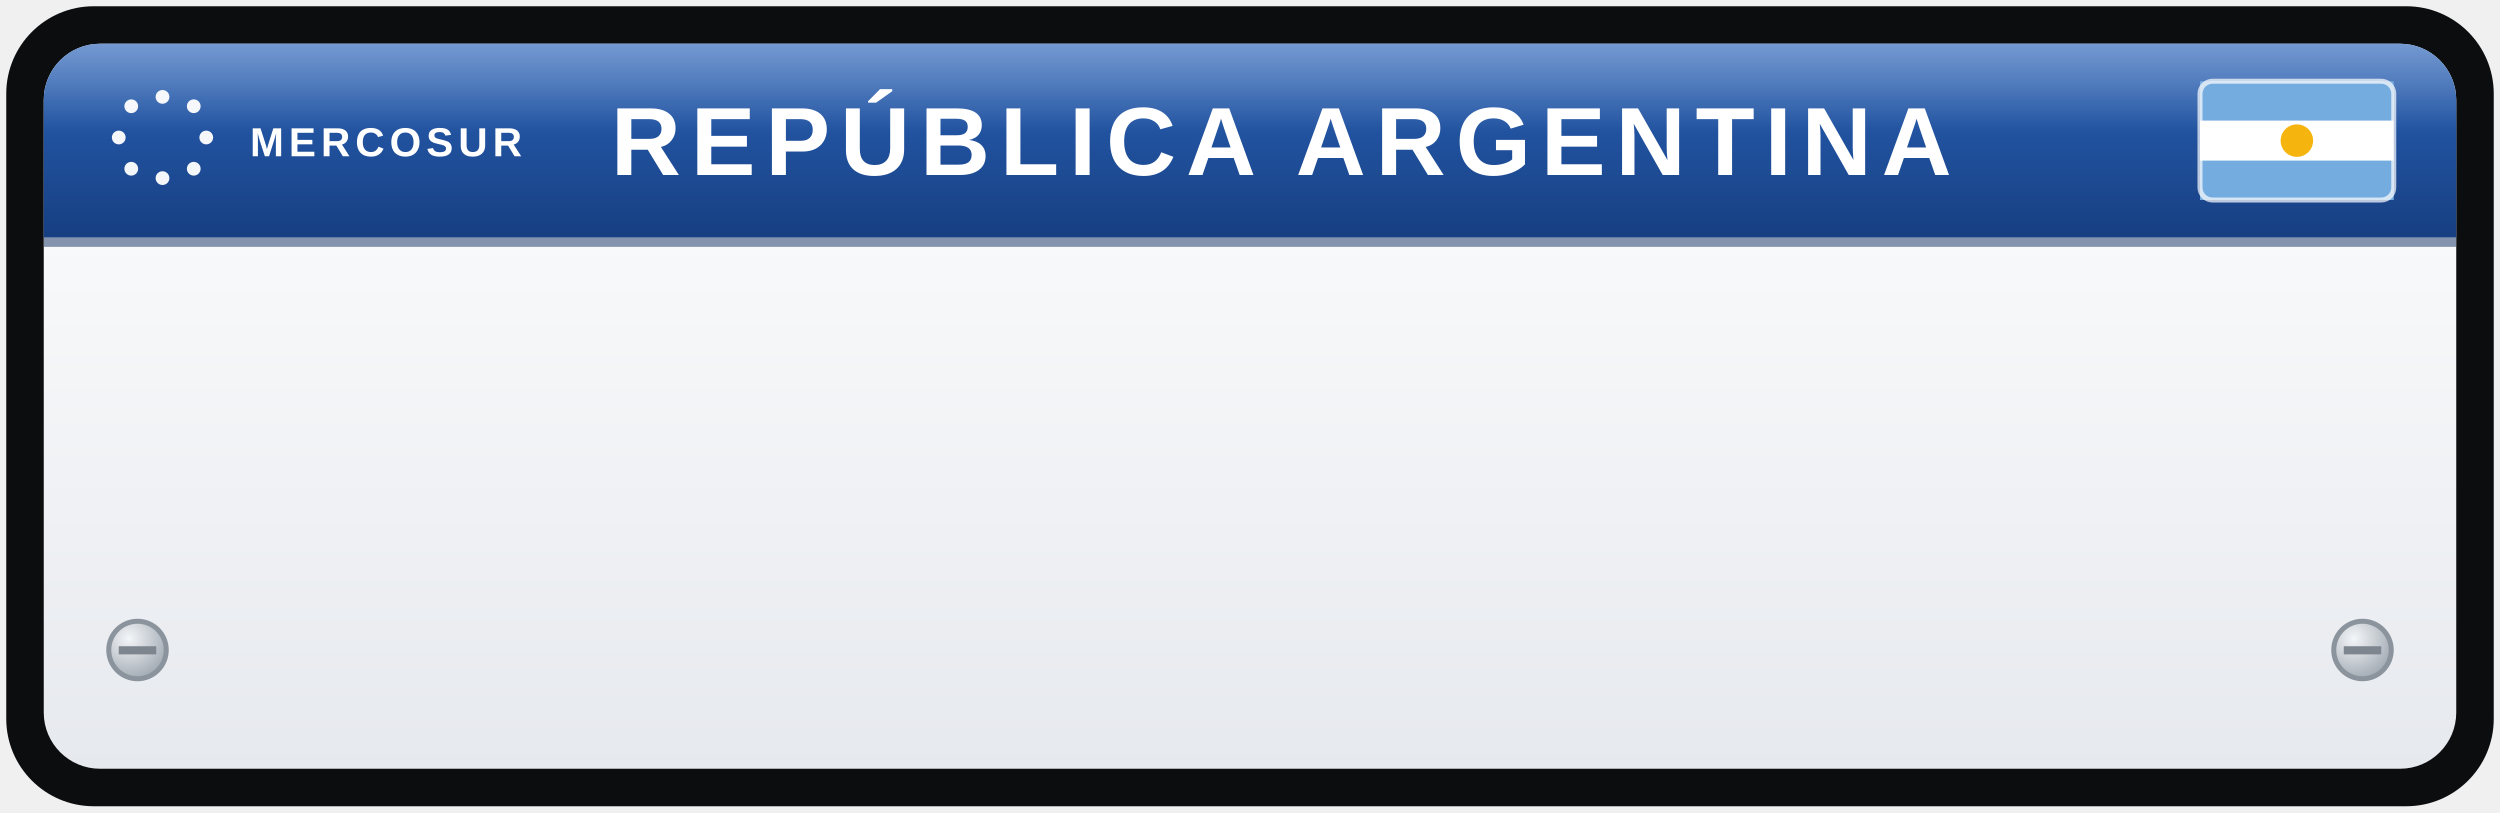
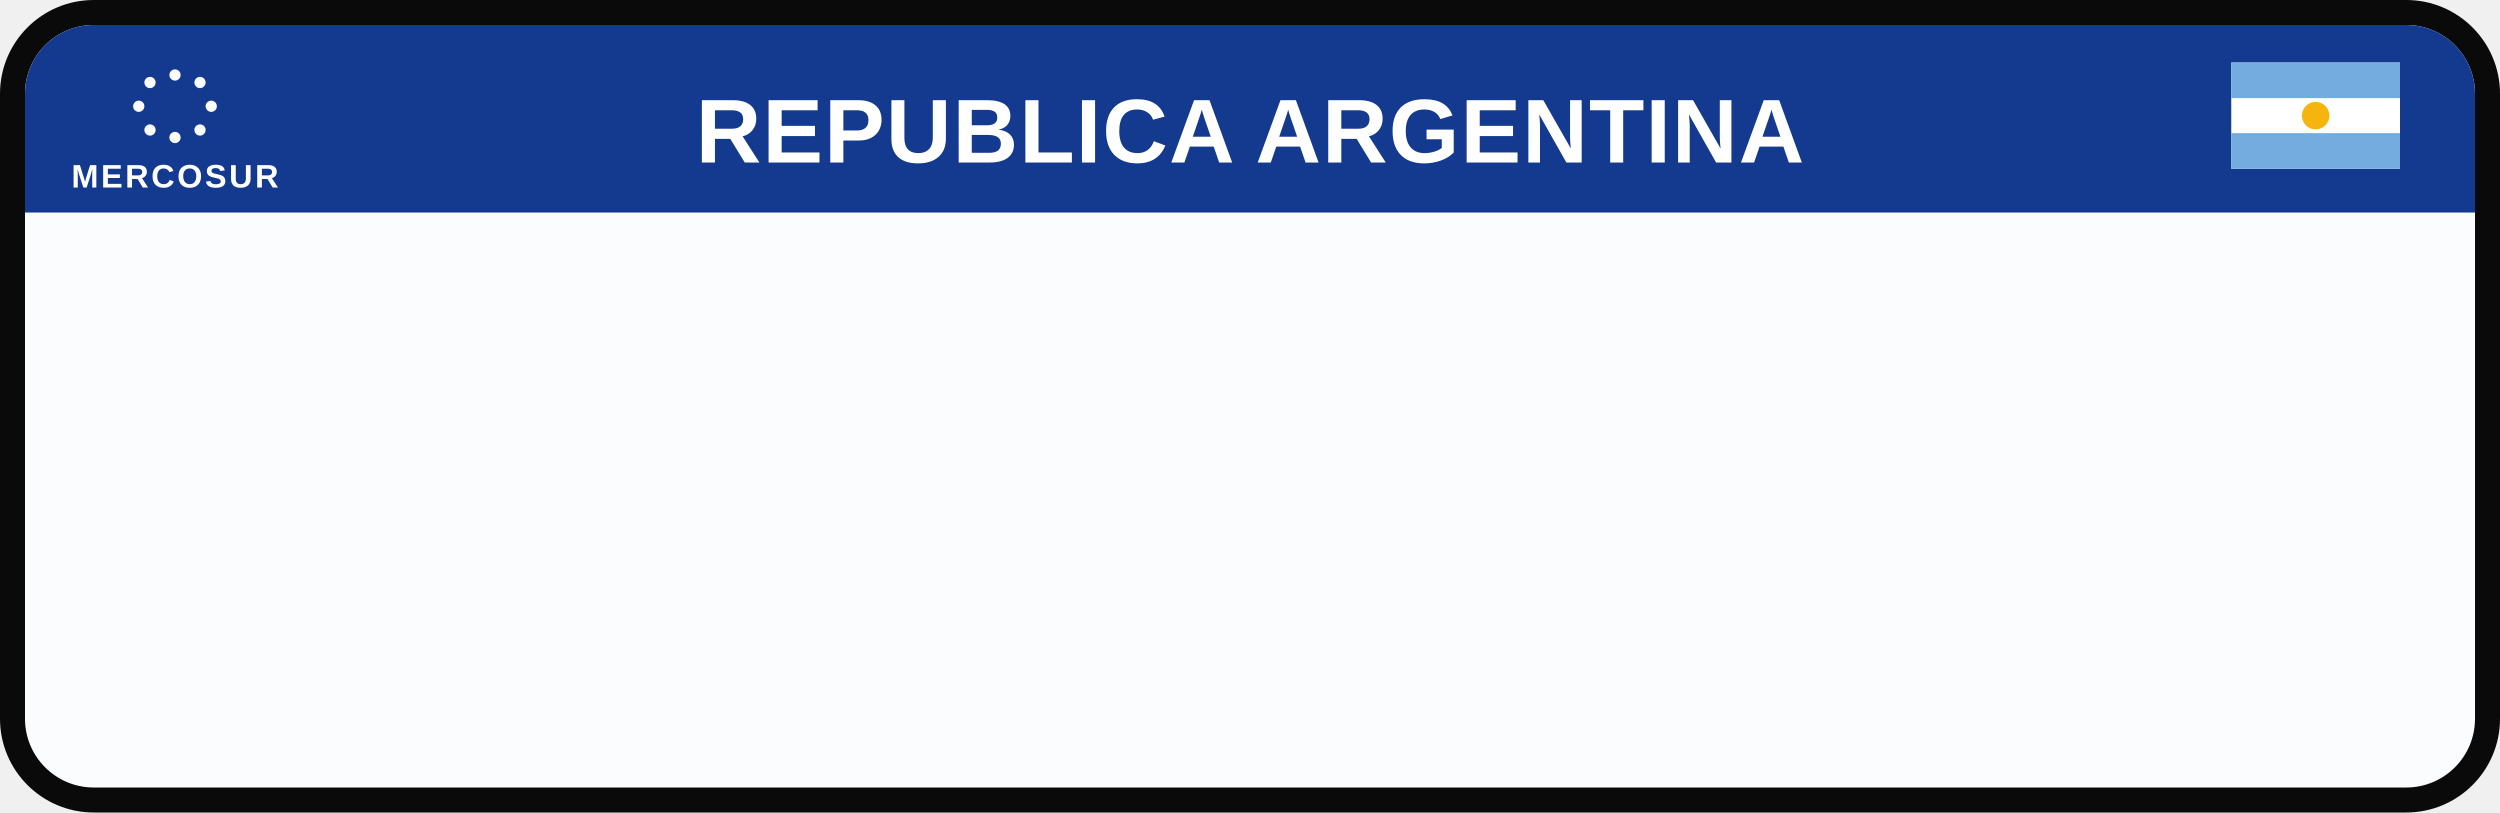
<svg xmlns="http://www.w3.org/2000/svg" viewBox="0 0 400 130" role="img" aria-label="Chapa patente Mercosur">
  <defs>
-     <linearGradient id="papel" x1="0" y1="0" x2="0" y2="1">
-       <stop offset="0" stop-color="#ffffff" />
-       <stop offset="1" stop-color="#e6e9ee" />
-     </linearGradient>
-     <linearGradient id="azul" x1="0" y1="0" x2="0" y2="1">
-       <stop offset="0" stop-color="#2a63b8" />
-       <stop offset="1" stop-color="#173f82" />
-     </linearGradient>
-     <linearGradient id="brillo" x1="0" y1="0" x2="0" y2="1">
-       <stop offset="0" stop-color="#ffffff" stop-opacity="0.35" />
-       <stop offset="1" stop-color="#ffffff" stop-opacity="0" />
-     </linearGradient>
    <clipPath id="interior">
-       <rect x="7" y="7" width="386" height="116" rx="9" />
+       <rect x="4" y="4" width="392" height="122" rx="11" />
    </clipPath>
-     <radialGradient id="tornillo" cx="0.35" cy="0.3" r="0.8">
-       <stop offset="0" stop-color="#f4f6f8" />
-       <stop offset="1" stop-color="#9aa3ad" />
-     </radialGradient>
  </defs>
-   <rect x="1" y="1" width="398" height="128" rx="14" fill="#0c0d0f" />
-   <rect x="7" y="7" width="386" height="116" rx="9" fill="url(#papel)" />
+   <rect x="2" y="2" width="396" height="126" rx="13" fill="#fbfcfe" stroke="#0a0a0a" stroke-width="4" />
  <g clip-path="url(#interior)">
-     <rect x="7" y="7" width="386" height="31" fill="url(#azul)" />
-     <rect x="7" y="7" width="386" height="14" fill="url(#brillo)" />
-     <g fill="#ffffff" opacity="0.95">
-       <circle cx="26" cy="15.5" r="1.1" />
-       <circle cx="31" cy="17" r="1.1" />
-       <circle cx="33" cy="22" r="1.1" />
-       <circle cx="31" cy="27" r="1.1" />
-       <circle cx="26" cy="28.5" r="1.1" />
-       <circle cx="21" cy="27" r="1.1" />
-       <circle cx="19" cy="22" r="1.1" />
-       <circle cx="21" cy="17" r="1.1" />
+     <rect x="4" y="4" width="392" height="30" fill="#143a8f" />
+     <g fill="#ffffff">
+       <circle cx="28" cy="12" r="0.9" />
+       <circle cx="32" cy="13.2" r="0.9" />
+       <circle cx="33.8" cy="17" r="0.9" />
+       <circle cx="32" cy="20.8" r="0.9" />
+       <circle cx="28" cy="22" r="0.9" />
+       <circle cx="24" cy="20.8" r="0.9" />
+       <circle cx="22.2" cy="17" r="0.9" />
+       <circle cx="24" cy="13.2" r="0.9" />
    </g>
-     <text x="40" y="25" font-family="Arial, Helvetica, sans-serif" font-size="6.5" font-weight="700" fill="#ffffff" letter-spacing="0.8">MERCOSUR</text>
-     <text x="205" y="28" text-anchor="middle" font-family="Arial, Helvetica, sans-serif" font-size="15.5" font-weight="700" fill="#ffffff" letter-spacing="1.6">REPÚBLICA ARGENTINA</text>
-     <g>
-       <rect x="352" y="13" width="31" height="19" rx="2" fill="#ffffff" />
-       <rect x="352" y="13" width="31" height="6.3" fill="#74acdf" />
-       <rect x="352" y="25.7" width="31" height="6.3" fill="#74acdf" />
-       <circle cx="367.5" cy="22.5" r="2.6" fill="#f6b40e" />
-       <rect x="352" y="13" width="31" height="19" rx="2" fill="none" stroke="#ffffff" stroke-opacity="0.7" stroke-width="0.8" />
-     </g>
-     <rect x="7" y="38" width="386" height="1.5" fill="#0f2f63" opacity="0.5" />
+     <text x="28" y="30" text-anchor="middle" font-family="Arial, Helvetica, sans-serif" font-size="5.2" font-weight="700" fill="#ffffff" letter-spacing="0.4">MERCOSUR</text>
+     <text x="200" y="26" text-anchor="middle" font-family="Arial, Helvetica, sans-serif" font-size="14.5" font-weight="700" fill="#ffffff" letter-spacing="0.2">REPUBLICA ARGENTINA</text>
+     <rect x="357" y="10" width="27" height="17" fill="#ffffff" />
+     <rect x="357" y="10" width="27" height="5.7" fill="#74acdf" />
+     <rect x="357" y="21.3" width="27" height="5.7" fill="#74acdf" />
+     <circle cx="370.5" cy="18.5" r="2.2" fill="#f6b40e" />
  </g>
-   <circle cx="22" cy="104" r="4.6" fill="url(#tornillo)" stroke="#8b939c" stroke-width="0.8" />
-   <rect x="19" y="103.4" width="6" height="1.3" fill="#7d858e" />
-   <circle cx="378" cy="104" r="4.6" fill="url(#tornillo)" stroke="#8b939c" stroke-width="0.8" />
-   <rect x="375" y="103.4" width="6" height="1.3" fill="#7d858e" />
</svg>
